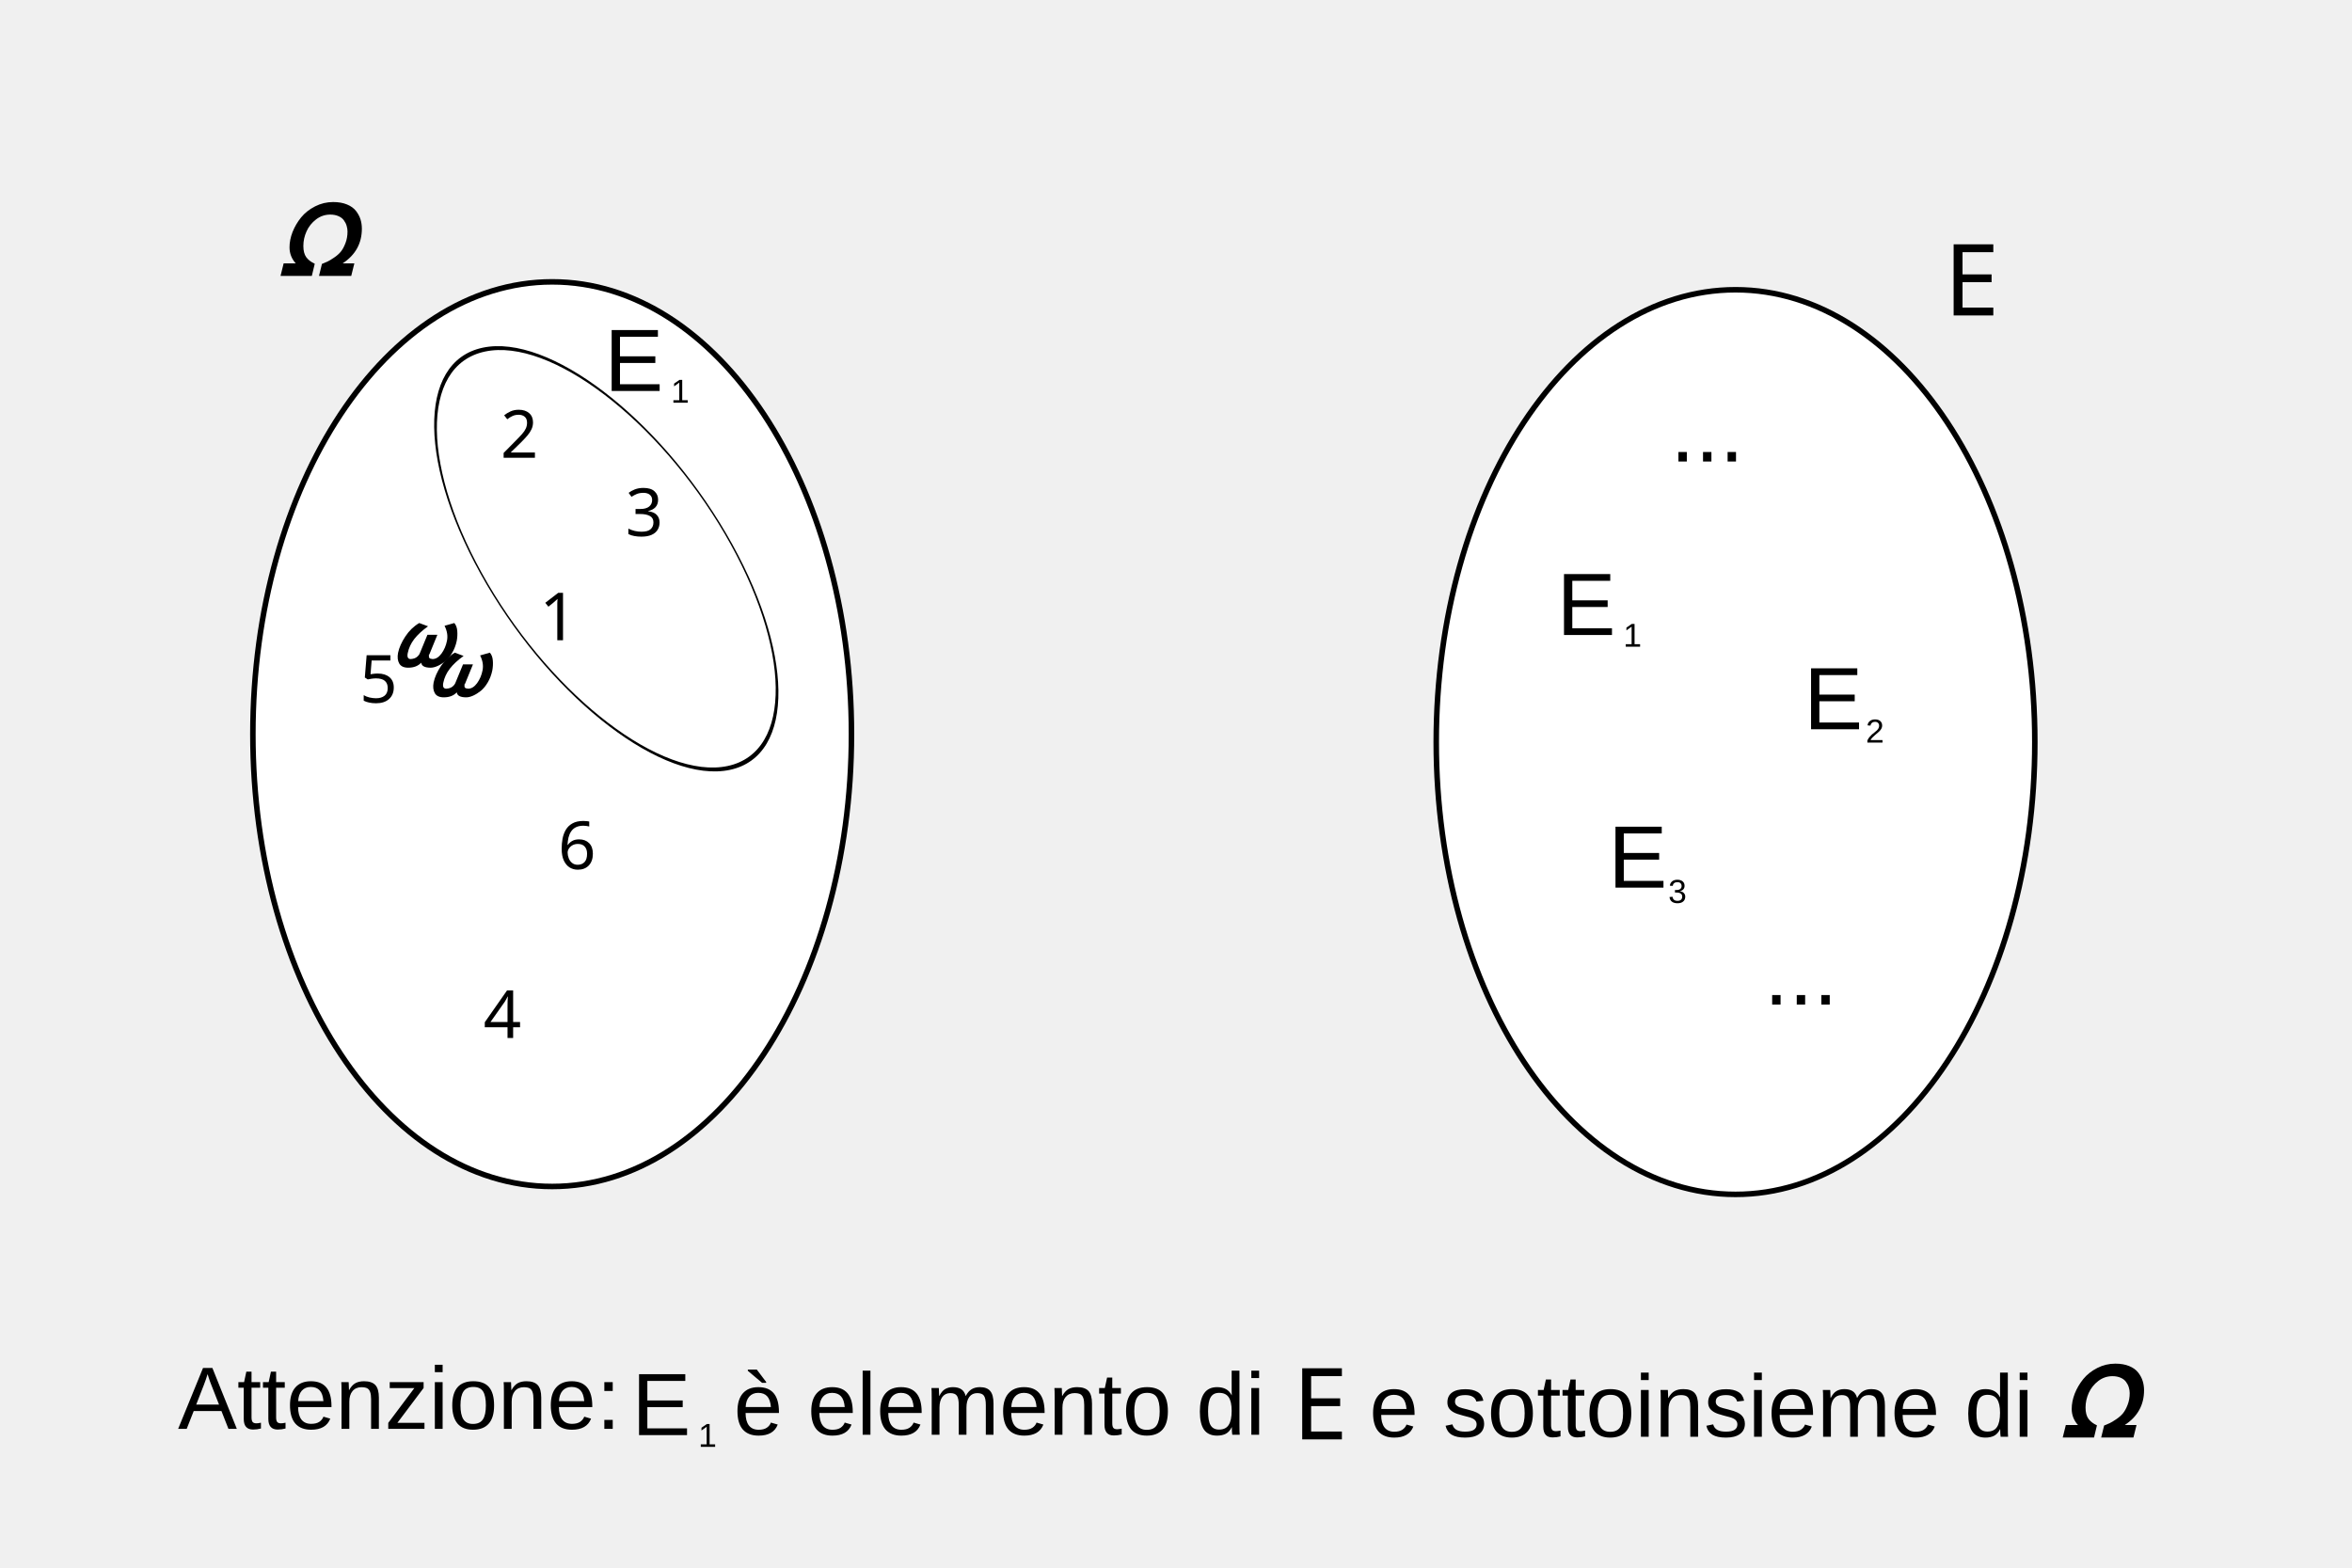
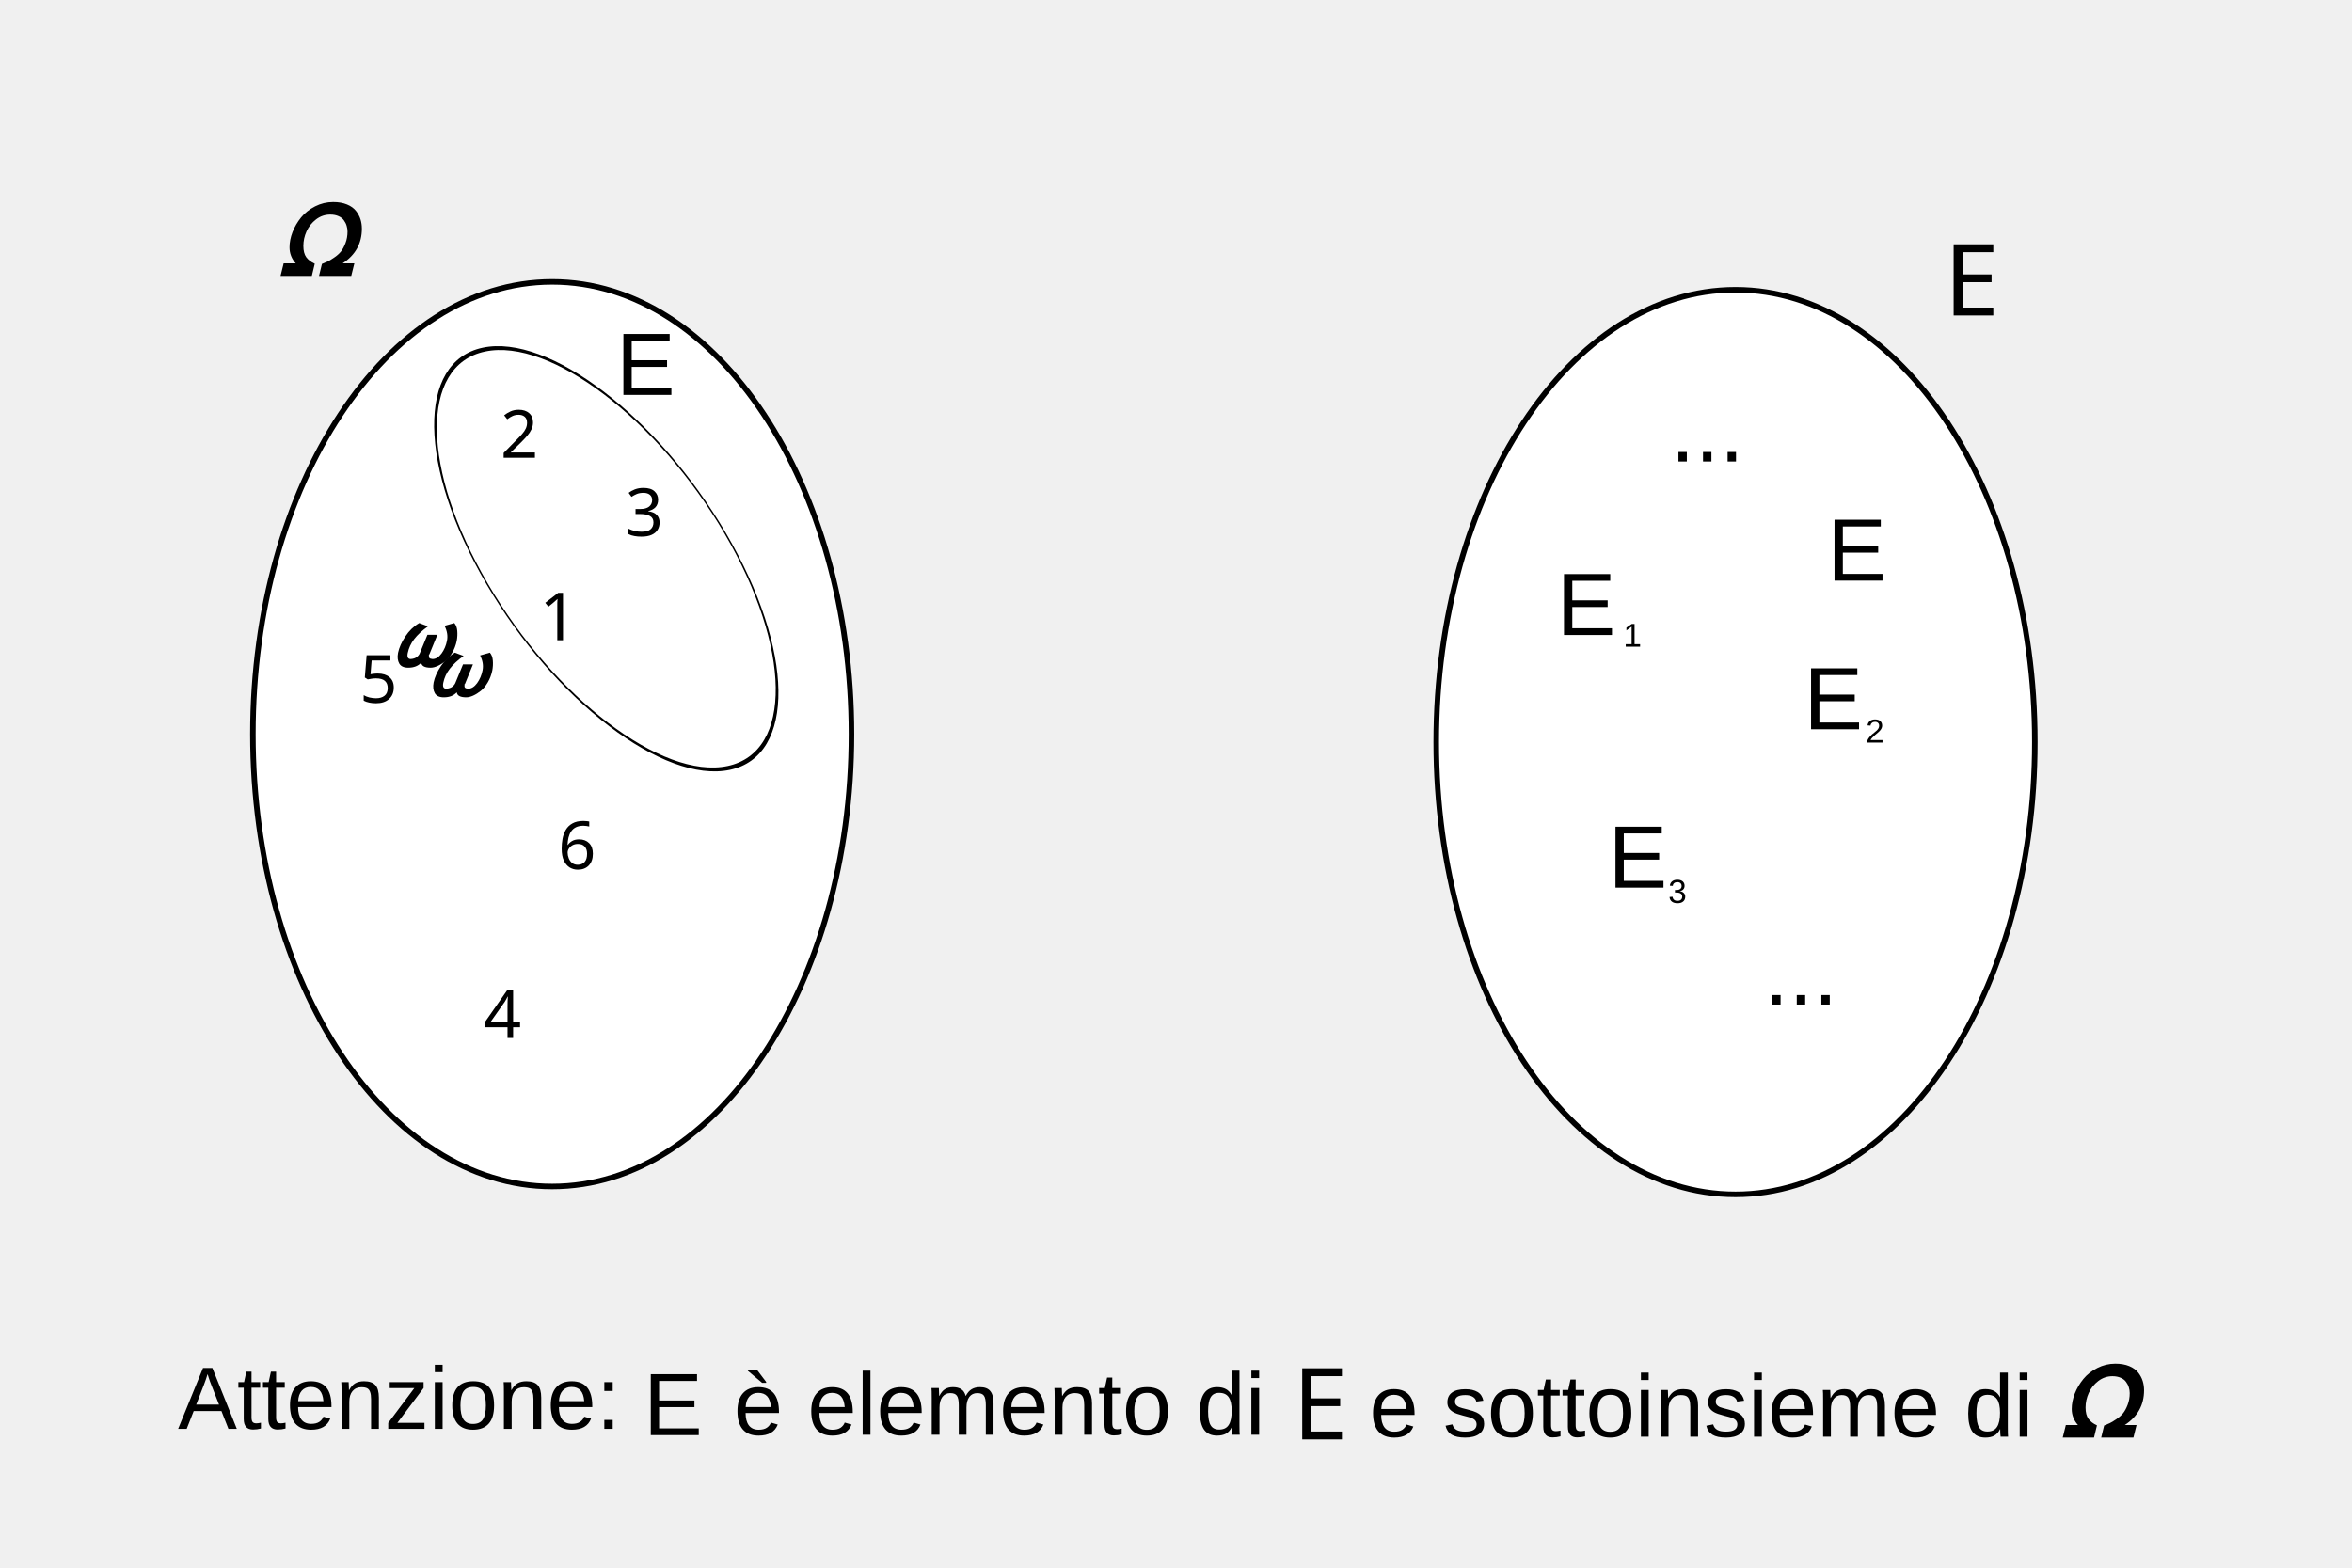
<svg xmlns="http://www.w3.org/2000/svg" width="425.197" height="283.465" id="svg2" version="1.1">
  <defs id="defs4">
    <marker orient="auto" refY="0.0" refX="0.0" id="Arrow1Lstart" style="overflow:visible">
      <path id="path4032" d="M 0.0,0.0 L 5.0,-5.0 L -12.5,0.0 L 5.0,5.0 L 0.0,0.0 z " style="fill-rule:evenodd;stroke:#000000;stroke-width:1.0pt;marker-start:none" transform="scale(0.8) translate(12.5,0)" />
    </marker>
    <marker orient="auto" refY="0.0" refX="0.0" id="Arrow1Lend" style="overflow:visible;">
      <path id="path3643" d="M 0.0,0.0 L 5.0,-5.0 L -12.5,0.0 L 5.0,5.0 L 0.0,0.0 z " style="fill-rule:evenodd;stroke:#000000;stroke-width:1.0pt;marker-start:none;" transform="scale(0.8) rotate(180) translate(12.5,0)" />
    </marker>
    <marker orient="auto" refY="0.0" refX="0.0" id="Arrow2Lend" style="overflow:visible;">
      <path id="path3661" style="font-size:12.0;fill-rule:evenodd;stroke-width:0.625;stroke-linejoin:round;" d="M 8.719,4.034 L -2.207,0.016 L 8.719,-4.002 C 6.973,-1.63 6.983,1.616 8.719,4.034 z " transform="scale(1.1) rotate(180) translate(1,0)" />
    </marker>
  </defs>
  <g id="layer1" transform="translate(0,-768.8963)" style="display:inline">
-     <path style="fill:#ffffff;fill-opacity:1;fill-rule:evenodd;stroke:#000000;stroke-width:1px;stroke-linecap:butt;stroke-linejoin:miter;stroke-opacity:1" id="path2816" d="m 153.929,132.75 a 54.107,81.786 0 1 1 -108.214,0 54.107,81.786 0 1 1 108.214,0 z" transform="translate(0,768.8963)" />
-     <path transform="translate(213.9286,770.3249)" d="m 153.929,132.75 a 54.107,81.786 0 1 1 -108.214,0 54.107,81.786 0 1 1 108.214,0 z" id="path2818" style="fill:#ffffff;fill-opacity:1;fill-rule:evenodd;stroke:#000000;stroke-width:1px;stroke-linecap:butt;stroke-linejoin:miter;stroke-opacity:1" />
+     <path style="fill:#ffffff;fill-opacity:1;fill-rule:evenodd;stroke:#000000;stroke-width:1px;stroke-linecap:butt;stroke-linejoin:miter;stroke-opacity:1" id="path2816" d="m 153.929,132.75 c 0,45.169 -24.225,81.786 -54.107,81.786 -29.883,0 -54.107,-36.617 -54.107,-81.786 0,-45.169 24.225,-81.786 54.107,-81.786 29.883,0 54.107,36.617 54.107,81.786 z" transform="translate(0,768.8963)" />
+     <path transform="translate(213.9286,770.3249)" d="m 153.929,132.75 c 0,45.169 -24.225,81.786 -54.107,81.786 -29.883,0 -54.107,-36.617 -54.107,-81.786 0,-45.169 24.225,-81.786 54.107,-81.786 29.883,0 54.107,36.617 54.107,81.786 z" id="path2818" style="fill:#ffffff;fill-opacity:1;fill-rule:evenodd;stroke:#000000;stroke-width:1px;stroke-linecap:butt;stroke-linejoin:miter;stroke-opacity:1" />
    <text xml:space="preserve" style="font-size:40px;font-style:italic;font-variant:normal;font-weight:bold;font-stretch:normal;fill:#000000;fill-opacity:1;stroke:none;font-family:LMMathSymbols10;-inkscape-font-specification:LMMathSymbols10 Bold Italic" x="40.714" y="45.607" id="text3592" transform="translate(0,768.8963)">
      <tspan id="tspan3594" x="40.714" y="45.607" />
    </text>
    <text xml:space="preserve" style="font-size:12px;font-style:normal;font-variant:normal;font-weight:normal;font-stretch:normal;fill:#000000;fill-opacity:1;stroke:none;font-family:OpenSymbol;-inkscape-font-specification:OpenSymbol" x="50.714" y="818.789" id="text3596">
      <tspan id="tspan3598" x="50.714" y="818.789" style="font-size:18px;font-style:normal;font-variant:normal;font-weight:normal;font-stretch:normal;font-family:OpenSymbol;-inkscape-font-specification:OpenSymbol">𝜴</tspan>
    </text>
    <text xml:space="preserve" style="font-size:18px;font-style:normal;font-variant:normal;font-weight:normal;font-stretch:normal;text-align:start;line-height:125%;writing-mode:lr-tb;text-anchor:start;fill:#000000;fill-opacity:1;stroke:none;font-family:cmsy10;-inkscape-font-specification:cmsy10" x="351.429" y="825.932" id="text3600">
      <tspan id="tspan3602" x="351.429" y="825.932" style="font-size:18px;font-style:normal;font-variant:normal;font-weight:normal;font-stretch:normal;text-align:start;line-height:125%;writing-mode:lr-tb;text-anchor:start;font-family:cmsy10;-inkscape-font-specification:cmsy10">E</tspan>
    </text>
    <text xml:space="preserve" style="font-size:14px;font-style:italic;font-variant:normal;font-weight:bold;font-stretch:normal;fill:#000000;fill-opacity:1;stroke:none;font-family:LMMathSymbols10;-inkscape-font-specification:LMMathSymbols10 Bold Italic" x="77.5" y="125.965" id="text2887" transform="translate(0,768.8963)">
      <tspan id="tspan2889" x="77.5" y="125.965">𝜔</tspan>
    </text>
    <text xml:space="preserve" style="font-size:14px;font-style:italic;font-variant:normal;font-weight:bold;font-stretch:normal;fill:#000000;fill-opacity:1;stroke:none;font-family:LMMathSymbols10;-inkscape-font-specification:LMMathSymbols10 Bold Italic" x="71.071" y="120.607" id="text2891" transform="translate(0,768.8963)">
      <tspan id="tspan2893" x="71.071" y="120.607">𝜔</tspan>
    </text>
-     <path style="fill:#000000;fill-opacity:0" id="path3008" d="m 335.357,116.5 a 19.107,31.607 0 1 1 -38.214,0 19.107,31.607 0 1 1 38.214,0 z" transform="translate(0,768.8963)" />
-     <path style="fill:#000000;fill-opacity:0" id="path3017" d="m 325.357,125.607 a 14.643,21.786 0 1 1 -29.286,0 14.643,21.786 0 1 1 29.286,0 z" transform="translate(0,768.8963)" />
+     <path style="fill:#000000;fill-opacity:0" id="path3008" d="m 335.357,116.5 c 0,17.456 -8.555,31.607 -19.107,31.607 -10.553,0 -19.107,-14.151 -19.107,-31.607 0,-17.456 8.555,-31.607 19.107,-31.607 10.553,0 19.107,14.151 19.107,31.607 z" transform="translate(0,768.8963)" />
+     <path style="fill:#000000;fill-opacity:0" id="path3017" d="m 325.357,125.607 c 0,12.032 -6.556,21.786 -14.643,21.786 -8.087,0 -14.643,-9.754 -14.643,-21.786 0,-12.032 6.556,-21.786 14.643,-21.786 8.087,0 14.643,9.754 14.643,21.786 z" transform="translate(0,768.8963)" />
    <text xml:space="preserve" style="font-size:12px;font-style:normal;font-variant:normal;font-weight:normal;font-stretch:normal;fill:#000000;fill-opacity:1;stroke:none;font-family:OpenSymbol;-inkscape-font-specification:OpenSymbol" x="65" y="895.932" id="text2864">
      <tspan id="tspan2866" x="65" y="895.932">5</tspan>
    </text>
    <text xml:space="preserve" style="font-size:12px;font-style:normal;font-variant:normal;font-weight:normal;font-stretch:normal;fill:#000000;fill-opacity:1;stroke:none;font-family:OpenSymbol;-inkscape-font-specification:OpenSymbol" x="100.881" y="926.029" id="text2868">
      <tspan id="tspan2870" x="100.881" y="926.029">6</tspan>
    </text>
    <text xml:space="preserve" style="font-size:12px;font-style:normal;font-variant:normal;font-weight:normal;font-stretch:normal;fill:#000000;fill-opacity:1;stroke:none;font-family:OpenSymbol;-inkscape-font-specification:OpenSymbol" x="87.391" y="956.582" id="text2884">
      <tspan id="tspan2886" x="87.391" y="956.582">4</tspan>
    </text>
    <text xml:space="preserve" style="font-size:6px;font-style:normal;font-variant:normal;font-weight:normal;font-stretch:normal;line-height:125%;letter-spacing:0px;word-spacing:0px;fill:#000000;fill-opacity:1;stroke:none;font-family:Arial;-inkscape-font-specification:Arial" x="286.025" y="148.761" id="text3172" transform="translate(0,768.8963)">
      <tspan id="tspan3174" x="286.025" y="148.761" />
    </text>
    <text xml:space="preserve" style="font-size:6px;font-style:normal;font-variant:normal;font-weight:normal;font-stretch:normal;line-height:125%;letter-spacing:0px;word-spacing:0px;fill:#000000;fill-opacity:1;stroke:none;font-family:Arial;-inkscape-font-specification:Arial" x="326.094" y="900.756" id="text3168-8">
      <tspan id="tspan3170-2" x="326.094" y="900.756" style="font-size:16px;font-style:normal;font-variant:normal;font-weight:normal;font-stretch:normal;text-align:start;line-height:125%;writing-mode:lr-tb;text-anchor:start;font-family:Arial;-inkscape-font-specification:Arial">E</tspan>
    </text>
    <text xml:space="preserve" style="font-size:6px;font-style:normal;font-variant:normal;font-weight:normal;font-stretch:normal;line-height:125%;letter-spacing:0px;word-spacing:0px;fill:#000000;fill-opacity:1;stroke:none;font-family:Arial;-inkscape-font-specification:Arial" x="290.739" y="929.394" id="text3168-3">
      <tspan id="tspan3170-8" x="290.739" y="929.394" style="font-size:16px;font-style:normal;font-variant:normal;font-weight:normal;font-stretch:normal;text-align:start;line-height:125%;writing-mode:lr-tb;text-anchor:start;font-family:Arial;-inkscape-font-specification:Arial">E</tspan>
    </text>
    <g id="g3255">
      <text id="text3168" y="883.716" x="281.428" style="font-size:6px;font-style:normal;font-variant:normal;font-weight:normal;font-stretch:normal;line-height:125%;letter-spacing:0px;word-spacing:0px;fill:#000000;fill-opacity:1;stroke:none;font-family:Arial;-inkscape-font-specification:Arial" xml:space="preserve">
        <tspan style="font-size:16px;font-style:normal;font-variant:normal;font-weight:normal;font-stretch:normal;text-align:start;line-height:125%;writing-mode:lr-tb;text-anchor:start;font-family:Arial;-inkscape-font-specification:Arial" y="883.716" x="281.428" id="tspan3170">E</tspan>
      </text>
      <text id="text3218" y="885.837" x="293.449" style="font-size:6px;font-style:normal;font-variant:normal;font-weight:normal;font-stretch:normal;line-height:125%;letter-spacing:0px;word-spacing:0px;fill:#000000;fill-opacity:1;stroke:none;font-family:Arial;-inkscape-font-specification:Arial" xml:space="preserve">
        <tspan y="885.837" x="293.449" id="tspan3220">1</tspan>
      </text>
    </g>
    <text xml:space="preserve" style="font-size:6px;font-style:normal;font-variant:normal;font-weight:normal;font-stretch:normal;line-height:125%;letter-spacing:0px;word-spacing:0px;fill:#000000;fill-opacity:1;stroke:none;font-family:Arial;-inkscape-font-specification:Arial" x="337.29" y="903.161" id="text3222">
      <tspan id="tspan3224" x="337.29" y="903.161">2</tspan>
    </text>
    <text xml:space="preserve" style="font-size:6px;font-style:normal;font-variant:normal;font-weight:normal;font-stretch:normal;line-height:125%;letter-spacing:0px;word-spacing:0px;fill:#000000;fill-opacity:1;stroke:none;font-family:Arial;-inkscape-font-specification:Arial" x="301.581" y="932.153" id="text3226">
      <tspan id="tspan3228" x="301.581" y="932.153">3</tspan>
    </text>
    <text xml:space="preserve" style="font-size:16px;font-style:normal;font-variant:normal;font-weight:normal;font-stretch:normal;text-align:start;line-height:125%;letter-spacing:0px;word-spacing:0px;writing-mode:lr-tb;text-anchor:start;fill:#000000;fill-opacity:1;stroke:none;font-family:Arial;-inkscape-font-specification:Arial" x="318.905" y="181.641" id="text3230" transform="translate(0,768.8963)">
      <tspan id="tspan3232" x="318.905" y="181.641">...</tspan>
    </text>
    <text xml:space="preserve" style="font-size:16px;font-style:normal;font-variant:normal;font-weight:normal;font-stretch:normal;text-align:start;line-height:125%;letter-spacing:0px;word-spacing:0px;writing-mode:lr-tb;text-anchor:start;fill:#000000;fill-opacity:1;stroke:none;font-family:Arial;-inkscape-font-specification:Arial" x="301.961" y="852.343" id="text3230-7">
      <tspan id="tspan3232-3" x="301.961" y="852.343">...</tspan>
    </text>
-     <g id="g3422" transform="translate(5.303301,19.09188)">
-       <text transform="translate(0,768.8963)" id="text3304" y="239.27" x="26.87" style="font-size:16px;font-style:normal;font-variant:normal;font-weight:normal;font-stretch:normal;text-align:start;line-height:125%;letter-spacing:0px;word-spacing:0px;writing-mode:lr-tb;text-anchor:start;fill:#000000;fill-opacity:1;stroke:none;font-family:Arial;-inkscape-font-specification:Arial" xml:space="preserve">
-         <tspan y="239.27" x="26.87" id="tspan3306">Attenzione:</tspan>
+     <g id="g3237">
+       <text id="text3304" y="1027.258" x="32.173" style="font-size:16px;font-style:normal;font-variant:normal;font-weight:normal;font-stretch:normal;text-align:start;line-height:125%;letter-spacing:0px;word-spacing:0px;writing-mode:lr-tb;text-anchor:start;fill:#000000;fill-opacity:1;stroke:none;font-family:Arial;-inkscape-font-specification:Arial" xml:space="preserve">
+         <tspan y="1027.258" x="32.173" id="tspan3306">Attenzione:</tspan>
      </text>
-       <text id="text3304-1" y="1009.235" x="127.328" style="font-size:16px;font-style:normal;font-variant:normal;font-weight:normal;font-stretch:normal;text-align:start;line-height:125%;letter-spacing:0px;word-spacing:0px;writing-mode:lr-tb;text-anchor:start;fill:#000000;fill-opacity:1;stroke:none;font-family:Arial;-inkscape-font-specification:Arial" xml:space="preserve">
-         <tspan y="1009.235" x="127.328" id="tspan3306-8">è elemento di</tspan>
+       <text id="text3304-1" y="1028.326" x="132.631" style="font-size:16px;font-style:normal;font-variant:normal;font-weight:normal;font-stretch:normal;text-align:start;line-height:125%;letter-spacing:0px;word-spacing:0px;writing-mode:lr-tb;text-anchor:start;fill:#000000;fill-opacity:1;stroke:none;font-family:Arial;-inkscape-font-specification:Arial" xml:space="preserve">
+         <tspan y="1028.326" x="132.631" id="tspan3306-8">è elemento di</tspan>
      </text>
-       <g id="g3255-3" transform="translate(-172.5168,125.5812)">
-         <text xml:space="preserve" style="font-size:6px;font-style:normal;font-variant:normal;font-weight:normal;font-stretch:normal;line-height:125%;letter-spacing:0px;word-spacing:0px;fill:#000000;fill-opacity:1;stroke:none;font-family:Arial;-inkscape-font-specification:Arial" x="281.428" y="883.716" id="text3168-37">
-           <tspan id="tspan3170-7" x="281.428" y="883.716" style="font-size:16px;font-style:normal;font-variant:normal;font-weight:normal;font-stretch:normal;text-align:start;line-height:125%;writing-mode:lr-tb;text-anchor:start;font-family:Arial;-inkscape-font-specification:Arial">E</tspan>
-         </text>
-         <text xml:space="preserve" style="font-size:6px;font-style:normal;font-variant:normal;font-weight:normal;font-stretch:normal;line-height:125%;letter-spacing:0px;word-spacing:0px;fill:#000000;fill-opacity:1;stroke:none;font-family:Arial;-inkscape-font-specification:Arial" x="293.449" y="885.837" id="text3218-8">
-           <tspan id="tspan3220-9" x="293.449" y="885.837">1</tspan>
-         </text>
-       </g>
-       <text id="text3304-1-9" y="1009.588" x="242.233" style="font-size:16px;font-style:normal;font-variant:normal;font-weight:normal;font-stretch:normal;text-align:start;line-height:125%;letter-spacing:0px;word-spacing:0px;writing-mode:lr-tb;text-anchor:start;fill:#000000;fill-opacity:1;stroke:none;font-family:Arial;-inkscape-font-specification:Arial" xml:space="preserve">
-         <tspan y="1009.588" x="242.233" id="tspan3306-8-7">e sottoinsieme di</tspan>
+       <text id="text3168-37" y="1028.389" x="116.336" style="font-size:6px;font-style:normal;font-variant:normal;font-weight:normal;font-stretch:normal;line-height:125%;letter-spacing:0px;word-spacing:0px;fill:#000000;fill-opacity:1;stroke:none;font-family:Arial;-inkscape-font-specification:Arial" xml:space="preserve">
+         <tspan style="font-size:16px;font-style:normal;font-variant:normal;font-weight:normal;font-stretch:normal;text-align:start;line-height:125%;writing-mode:lr-tb;text-anchor:start;font-family:Arial;-inkscape-font-specification:Arial" y="1028.389" x="116.336" id="tspan3170-7">E</tspan>
      </text>
-       <text id="text3600-6" y="1010.072" x="228.364" style="font-size:18px;font-style:normal;font-variant:normal;font-weight:normal;font-stretch:normal;text-align:start;line-height:125%;writing-mode:lr-tb;text-anchor:start;fill:#000000;fill-opacity:1;stroke:none;font-family:cmsy10;-inkscape-font-specification:cmsy10" xml:space="preserve">
-         <tspan style="font-size:18px;font-style:normal;font-variant:normal;font-weight:normal;font-stretch:normal;text-align:start;line-height:125%;writing-mode:lr-tb;text-anchor:start;font-family:cmsy10;-inkscape-font-specification:cmsy10" y="1010.072" x="228.364" id="tspan3602-1">E</tspan>
+       <text id="text3304-1-9" y="1028.68" x="247.536" style="font-size:16px;font-style:normal;font-variant:normal;font-weight:normal;font-stretch:normal;text-align:start;line-height:125%;letter-spacing:0px;word-spacing:0px;writing-mode:lr-tb;text-anchor:start;fill:#000000;fill-opacity:1;stroke:none;font-family:Arial;-inkscape-font-specification:Arial" xml:space="preserve">
+         <tspan y="1028.68" x="247.536" id="tspan3306-8-7">e sottoinsieme di</tspan>
      </text>
-       <text id="text3596-2" y="1009.736" x="367.597" style="font-size:12px;font-style:normal;font-variant:normal;font-weight:normal;font-stretch:normal;fill:#000000;fill-opacity:1;stroke:none;font-family:OpenSymbol;-inkscape-font-specification:OpenSymbol" xml:space="preserve">
-         <tspan style="font-size:18px;font-style:normal;font-variant:normal;font-weight:normal;font-stretch:normal;font-family:OpenSymbol;-inkscape-font-specification:OpenSymbol" y="1009.736" x="367.597" id="tspan3598-5">𝜴</tspan>
+       <text id="text3600-6" y="1029.164" x="233.667" style="font-size:18px;font-style:normal;font-variant:normal;font-weight:normal;font-stretch:normal;text-align:start;line-height:125%;writing-mode:lr-tb;text-anchor:start;fill:#000000;fill-opacity:1;stroke:none;font-family:cmsy10;-inkscape-font-specification:cmsy10" xml:space="preserve">
+         <tspan style="font-size:18px;font-style:normal;font-variant:normal;font-weight:normal;font-stretch:normal;text-align:start;line-height:125%;writing-mode:lr-tb;text-anchor:start;font-family:cmsy10;-inkscape-font-specification:cmsy10" y="1029.164" x="233.667" id="tspan3602-1">E</tspan>
+       </text>
+       <text id="text3596-2" y="1028.827" x="372.901" style="font-size:12px;font-style:normal;font-variant:normal;font-weight:normal;font-stretch:normal;fill:#000000;fill-opacity:1;stroke:none;font-family:OpenSymbol;-inkscape-font-specification:OpenSymbol" xml:space="preserve">
+         <tspan style="font-size:18px;font-style:normal;font-variant:normal;font-weight:normal;font-stretch:normal;font-family:OpenSymbol;-inkscape-font-specification:OpenSymbol" y="1028.827" x="372.901" id="tspan3598-5">𝜴</tspan>
      </text>
    </g>
-     <path transform="matrix(0.4090517,0.6989853,-0.2632078,0.05577735,103.7147,792.755)" d="m 153.929,132.75 a 54.107,81.786 0 1 1 -108.214,0 54.107,81.786 0 1 1 108.214,0 z" id="path2818-6" style="fill:#ffffff;fill-opacity:1;fill-rule:evenodd;stroke:#000000;stroke-width:1px;stroke-linecap:butt;stroke-linejoin:miter;stroke-opacity:1" />
-     <g transform="translate(-172.1632,-44.12448)" style="display:inline" id="g3255-7">
-       <text id="text3168-2" y="883.716" x="281.428" style="font-size:6px;font-style:normal;font-variant:normal;font-weight:normal;font-stretch:normal;line-height:125%;letter-spacing:0px;word-spacing:0px;fill:#000000;fill-opacity:1;stroke:none;font-family:Arial;-inkscape-font-specification:Arial" xml:space="preserve">
-         <tspan style="font-size:16px;font-style:normal;font-variant:normal;font-weight:normal;font-stretch:normal;text-align:start;line-height:125%;writing-mode:lr-tb;text-anchor:start;font-family:Arial;-inkscape-font-specification:Arial" y="883.716" x="281.428" id="tspan3170-3">E</tspan>
-       </text>
-       <text id="text3218-5" y="885.837" x="293.449" style="font-size:6px;font-style:normal;font-variant:normal;font-weight:normal;font-stretch:normal;line-height:125%;letter-spacing:0px;word-spacing:0px;fill:#000000;fill-opacity:1;stroke:none;font-family:Arial;-inkscape-font-specification:Arial" xml:space="preserve">
-         <tspan y="885.837" x="293.449" id="tspan3220-1">1</tspan>
-       </text>
-     </g>
+     <path transform="matrix(0.4090517,0.6989853,-0.2632078,0.05577735,103.7147,792.755)" d="m 153.929,132.75 c 0,45.169 -24.225,81.786 -54.107,81.786 -29.883,0 -54.107,-36.617 -54.107,-81.786 0,-45.169 24.225,-81.786 54.107,-81.786 29.883,0 54.107,36.617 54.107,81.786 z" id="path2818-6" style="fill:#ffffff;fill-opacity:1;fill-rule:evenodd;stroke:#000000;stroke-width:1px;stroke-linecap:butt;stroke-linejoin:miter;stroke-opacity:1" />
+     <text xml:space="preserve" style="font-size:6px;font-style:normal;font-variant:normal;font-weight:normal;font-stretch:normal;line-height:125%;letter-spacing:0px;word-spacing:0px;fill:#000000;fill-opacity:1;stroke:none;font-family:Arial;-inkscape-font-specification:Arial" x="111.387" y="840.299" id="text3168-2">
+       <tspan id="tspan3170-3" x="111.387" y="840.299" style="font-size:16px;font-style:normal;font-variant:normal;font-weight:normal;font-stretch:normal;text-align:start;line-height:125%;writing-mode:lr-tb;text-anchor:start;font-family:Arial;-inkscape-font-specification:Arial">E</tspan>
+     </text>
+     <text xml:space="preserve" style="font-size:6px;font-style:normal;font-variant:normal;font-weight:normal;font-stretch:normal;line-height:125%;letter-spacing:0px;word-spacing:0px;fill:#000000;fill-opacity:1;stroke:none;display:inline;font-family:Arial;-inkscape-font-specification:Arial" x="330.337" y="873.886" id="text3168-2-7">
+       <tspan id="tspan3170-3-8" x="330.337" y="873.886" style="font-size:16px;font-style:normal;font-variant:normal;font-weight:normal;font-stretch:normal;text-align:start;line-height:125%;writing-mode:lr-tb;text-anchor:start;font-family:Arial;-inkscape-font-specification:Arial">E</tspan>
+     </text>
  </g>
  <g id="layer4">
    <text xml:space="preserve" style="font-size:12px;font-style:normal;font-variant:normal;font-weight:normal;font-stretch:normal;fill:#000000;fill-opacity:1;stroke:none;display:inline;font-family:OpenSymbol;-inkscape-font-specification:OpenSymbol" x="97.515" y="115.763" id="text2872-8">
      <tspan id="tspan2874-3" x="97.515" y="115.763">1</tspan>
    </text>
    <text xml:space="preserve" style="font-size:12px;font-style:normal;font-variant:normal;font-weight:normal;font-stretch:normal;fill:#000000;fill-opacity:1;stroke:none;display:inline;font-family:OpenSymbol;-inkscape-font-specification:OpenSymbol" x="90.467" y="82.776" id="text2876-6">
      <tspan id="tspan2878-7" x="90.467" y="82.776">2</tspan>
    </text>
    <text xml:space="preserve" style="font-size:12px;font-style:normal;font-variant:normal;font-weight:normal;font-stretch:normal;fill:#000000;fill-opacity:1;stroke:none;display:inline;font-family:OpenSymbol;-inkscape-font-specification:OpenSymbol" x="113.052" y="96.909" id="text2880-8">
      <tspan id="tspan2882-7" x="113.052" y="96.909">3</tspan>
    </text>
  </g>
  <g id="layer2">
    <path style="fill:#000000;fill-opacity:0" id="path3015" d="m 322.857,126.322 a 13.571,20.357 0 1 1 -27.143,0 13.571,20.357 0 1 1 27.143,0 z" />
  </g>
</svg>
